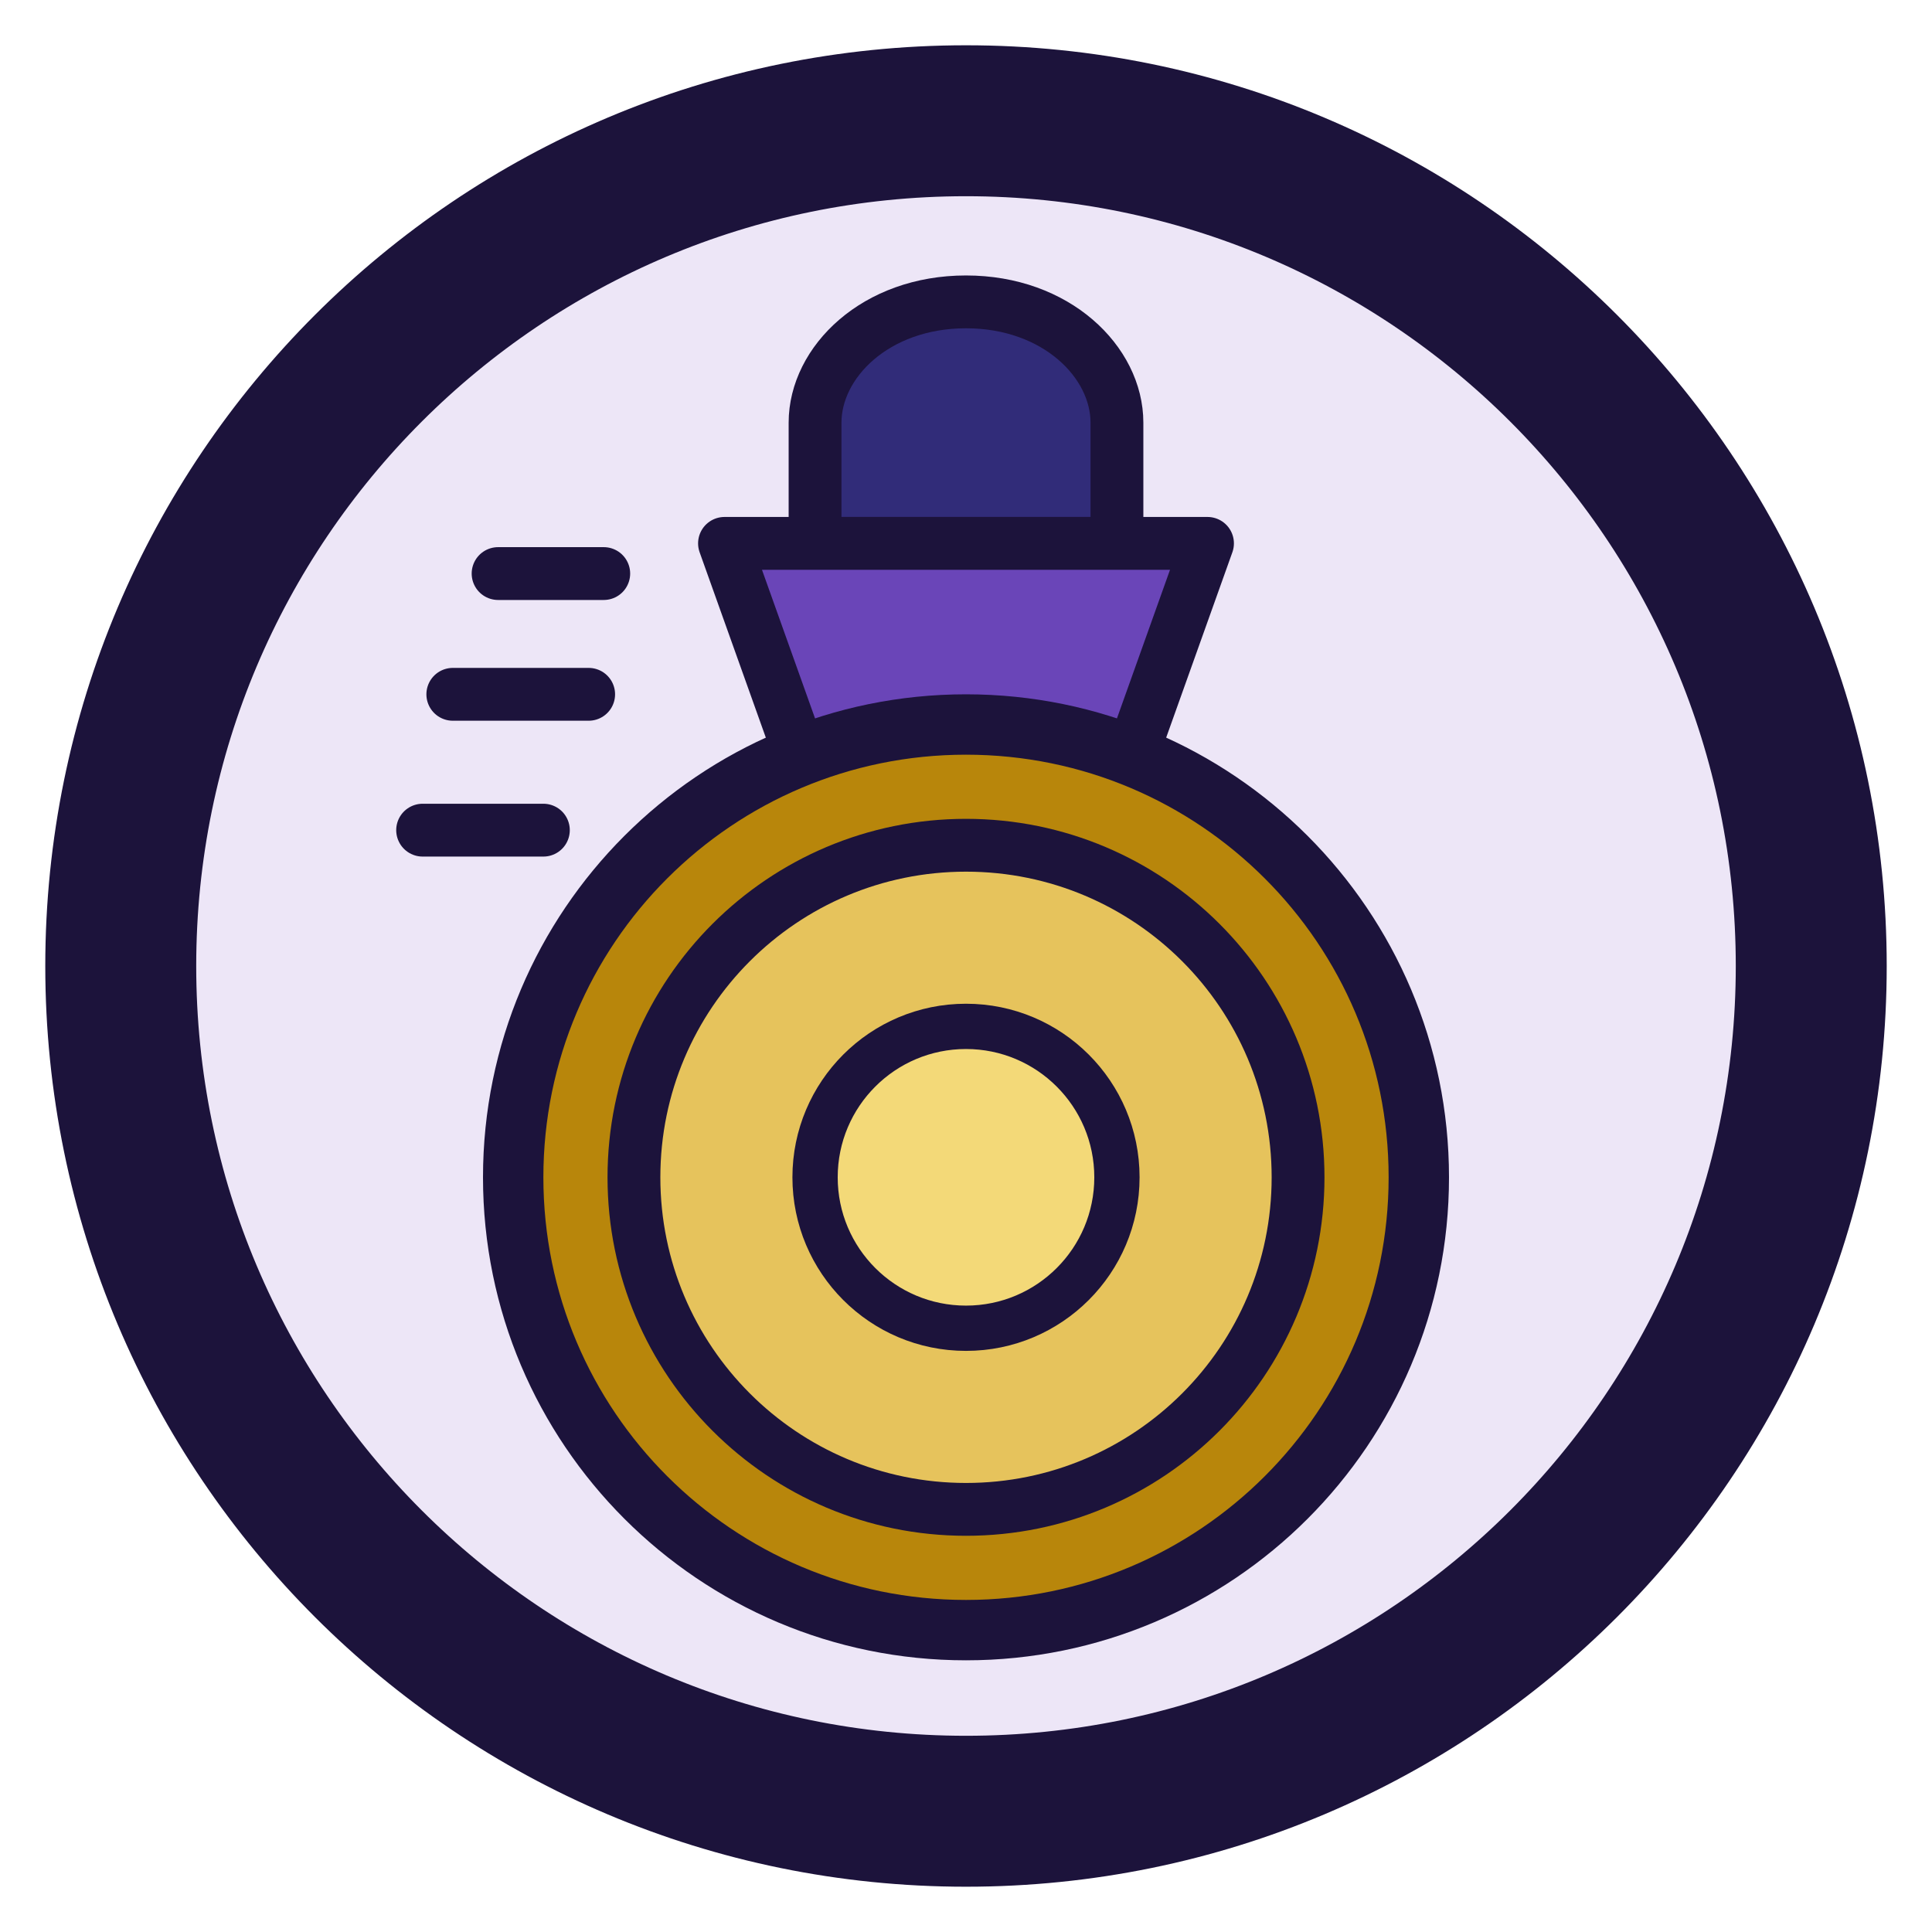
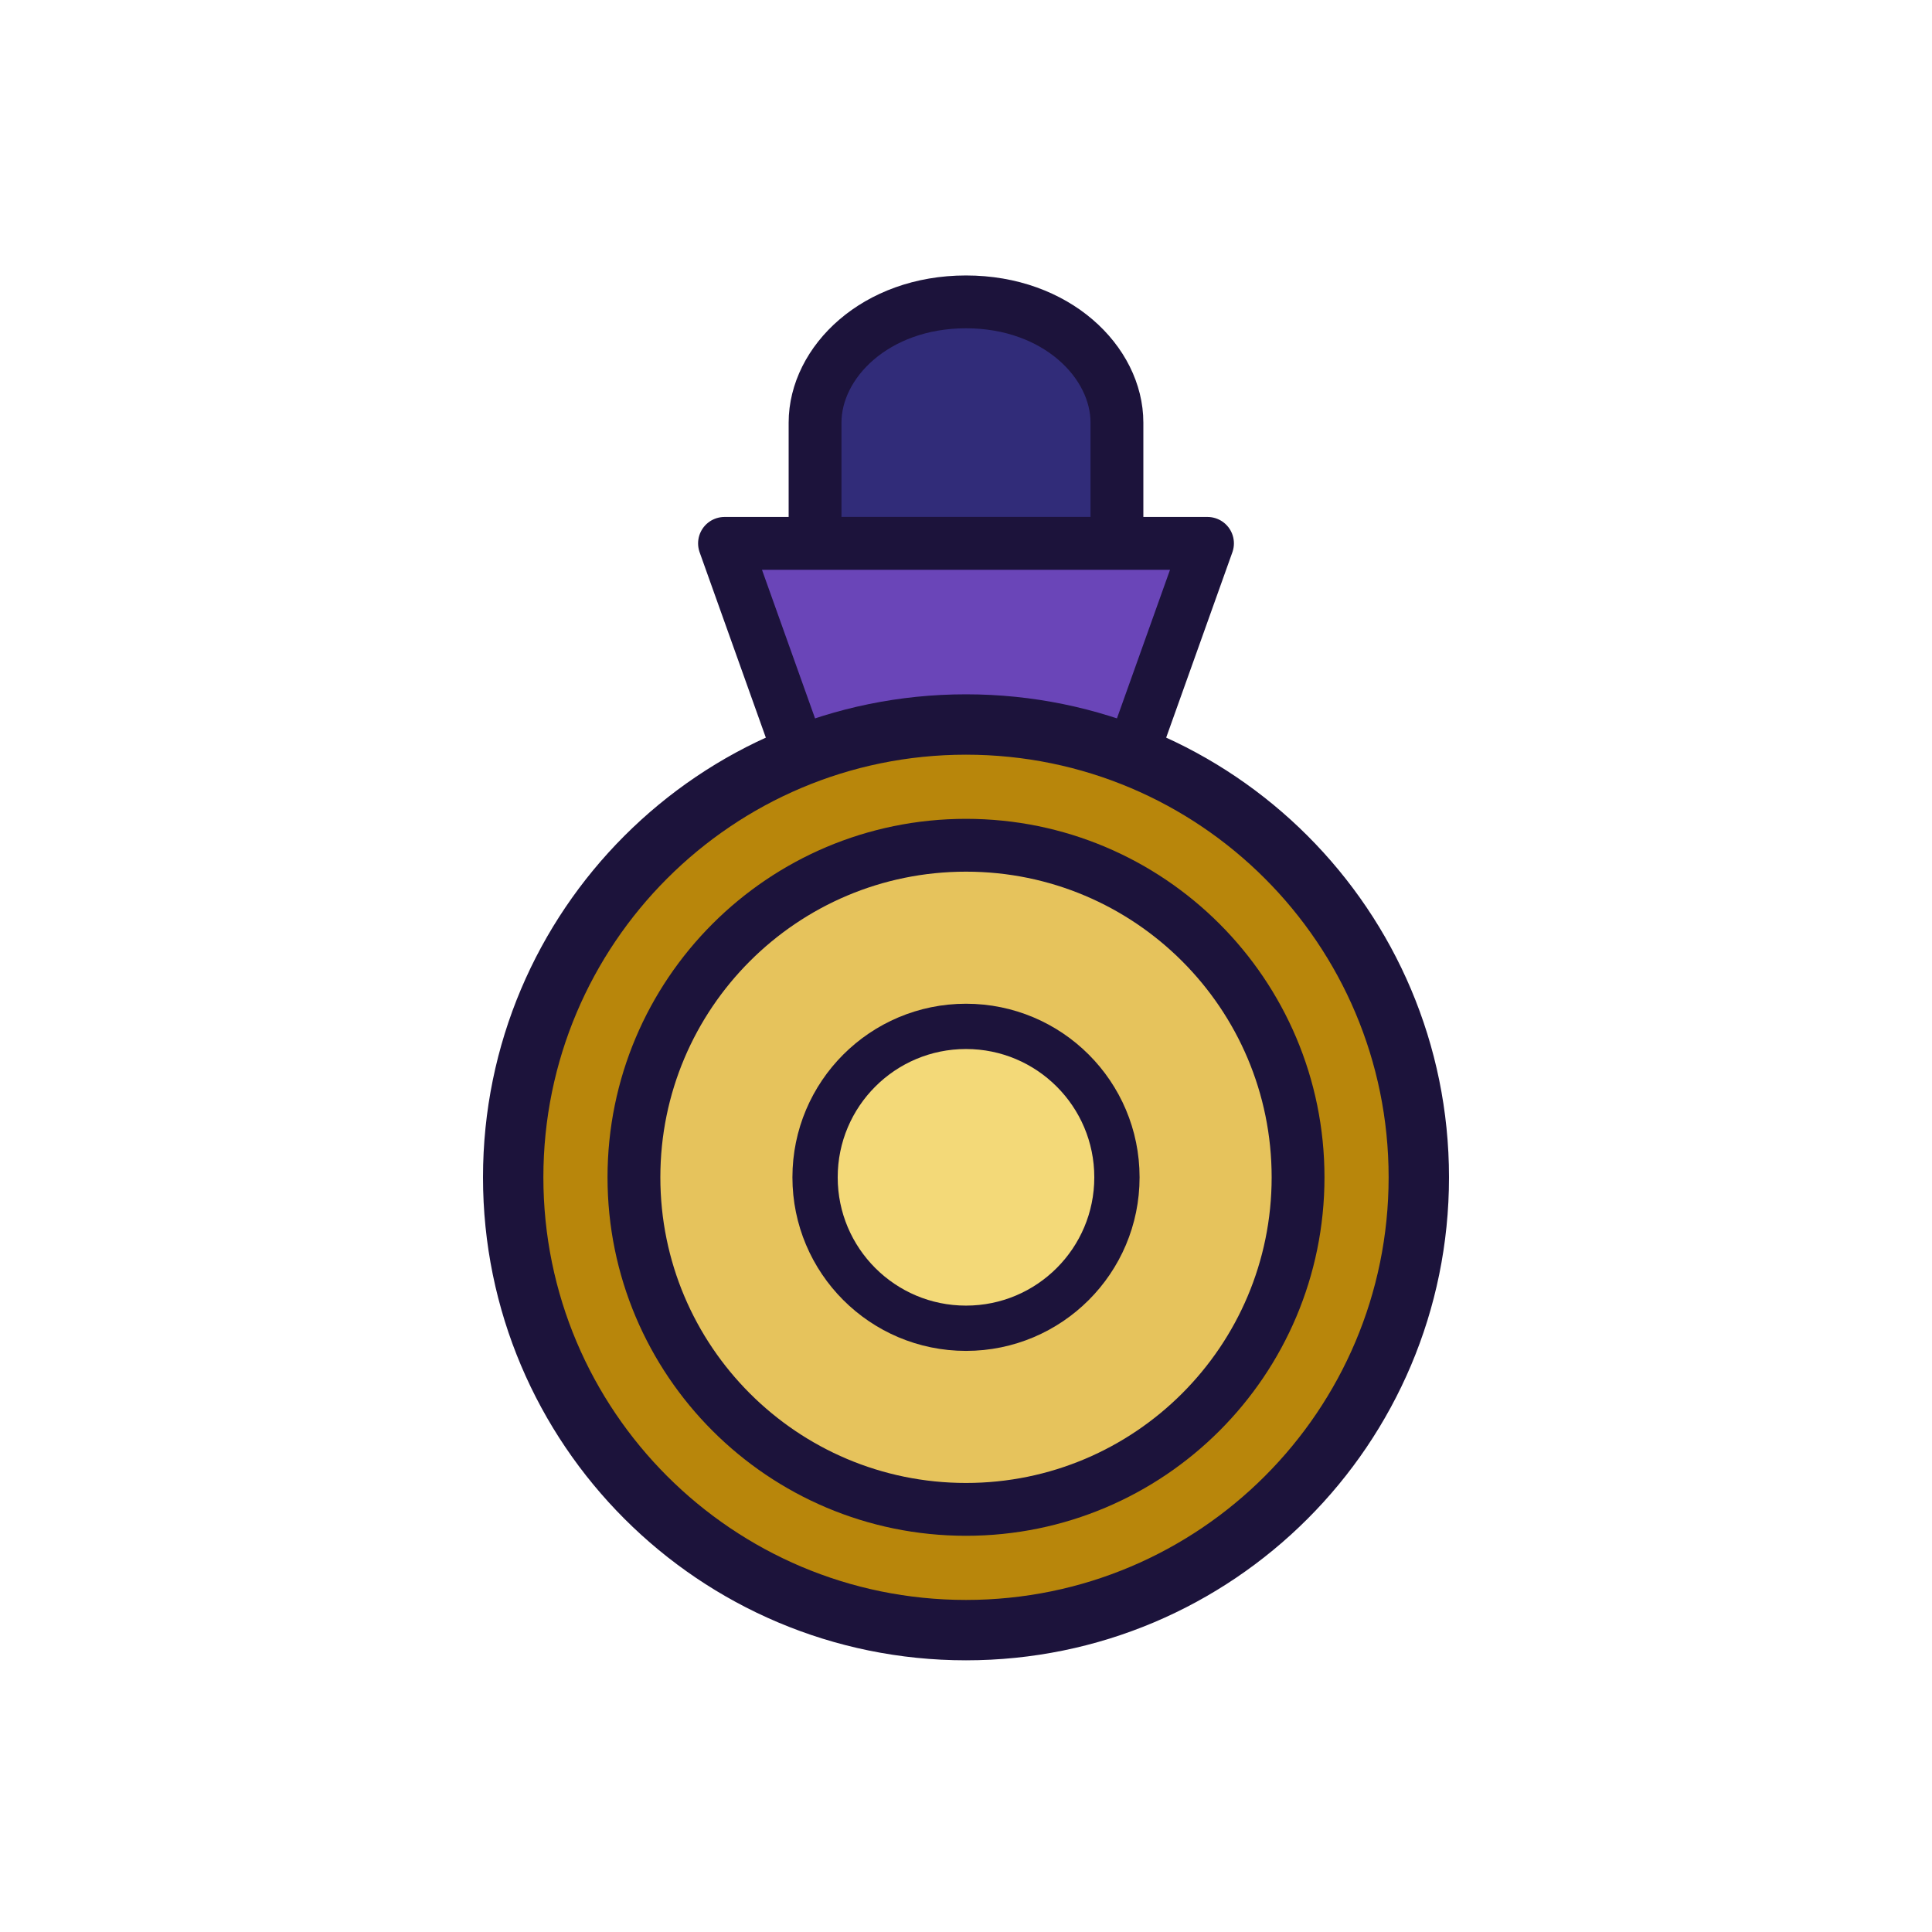
<svg xmlns="http://www.w3.org/2000/svg" viewBox="0 0 128 128" fill="none">
-   <circle cx="64" cy="64" r="56" fill="#EDE6F7" stroke="#1C133B" stroke-width="10" />
  <path d="M54 28c0-4 4-8 10-8s10 4 10 8v8H54V28z" fill="#312C79" stroke="#1C133B" stroke-width="3.5" stroke-linejoin="round" />
  <path d="M48 36h32l-5 14H53L48 36z" fill="#6A45B8" stroke="#1C133B" stroke-width="3.5" stroke-linejoin="round" />
  <circle cx="64" cy="78" r="30" fill="#B8860B" stroke="#1C133B" stroke-width="4" />
  <circle cx="64" cy="78" r="22" fill="#E6C35C" stroke="#1C133B" stroke-width="3.5" />
  <circle cx="64" cy="78" r="10" fill="#F3D978" stroke="#1C133B" stroke-width="3" />
-   <path d="M30 46h9M28 55h8M33 38h7" stroke="#1C133B" stroke-width="3.5" stroke-linecap="round" />
</svg>
